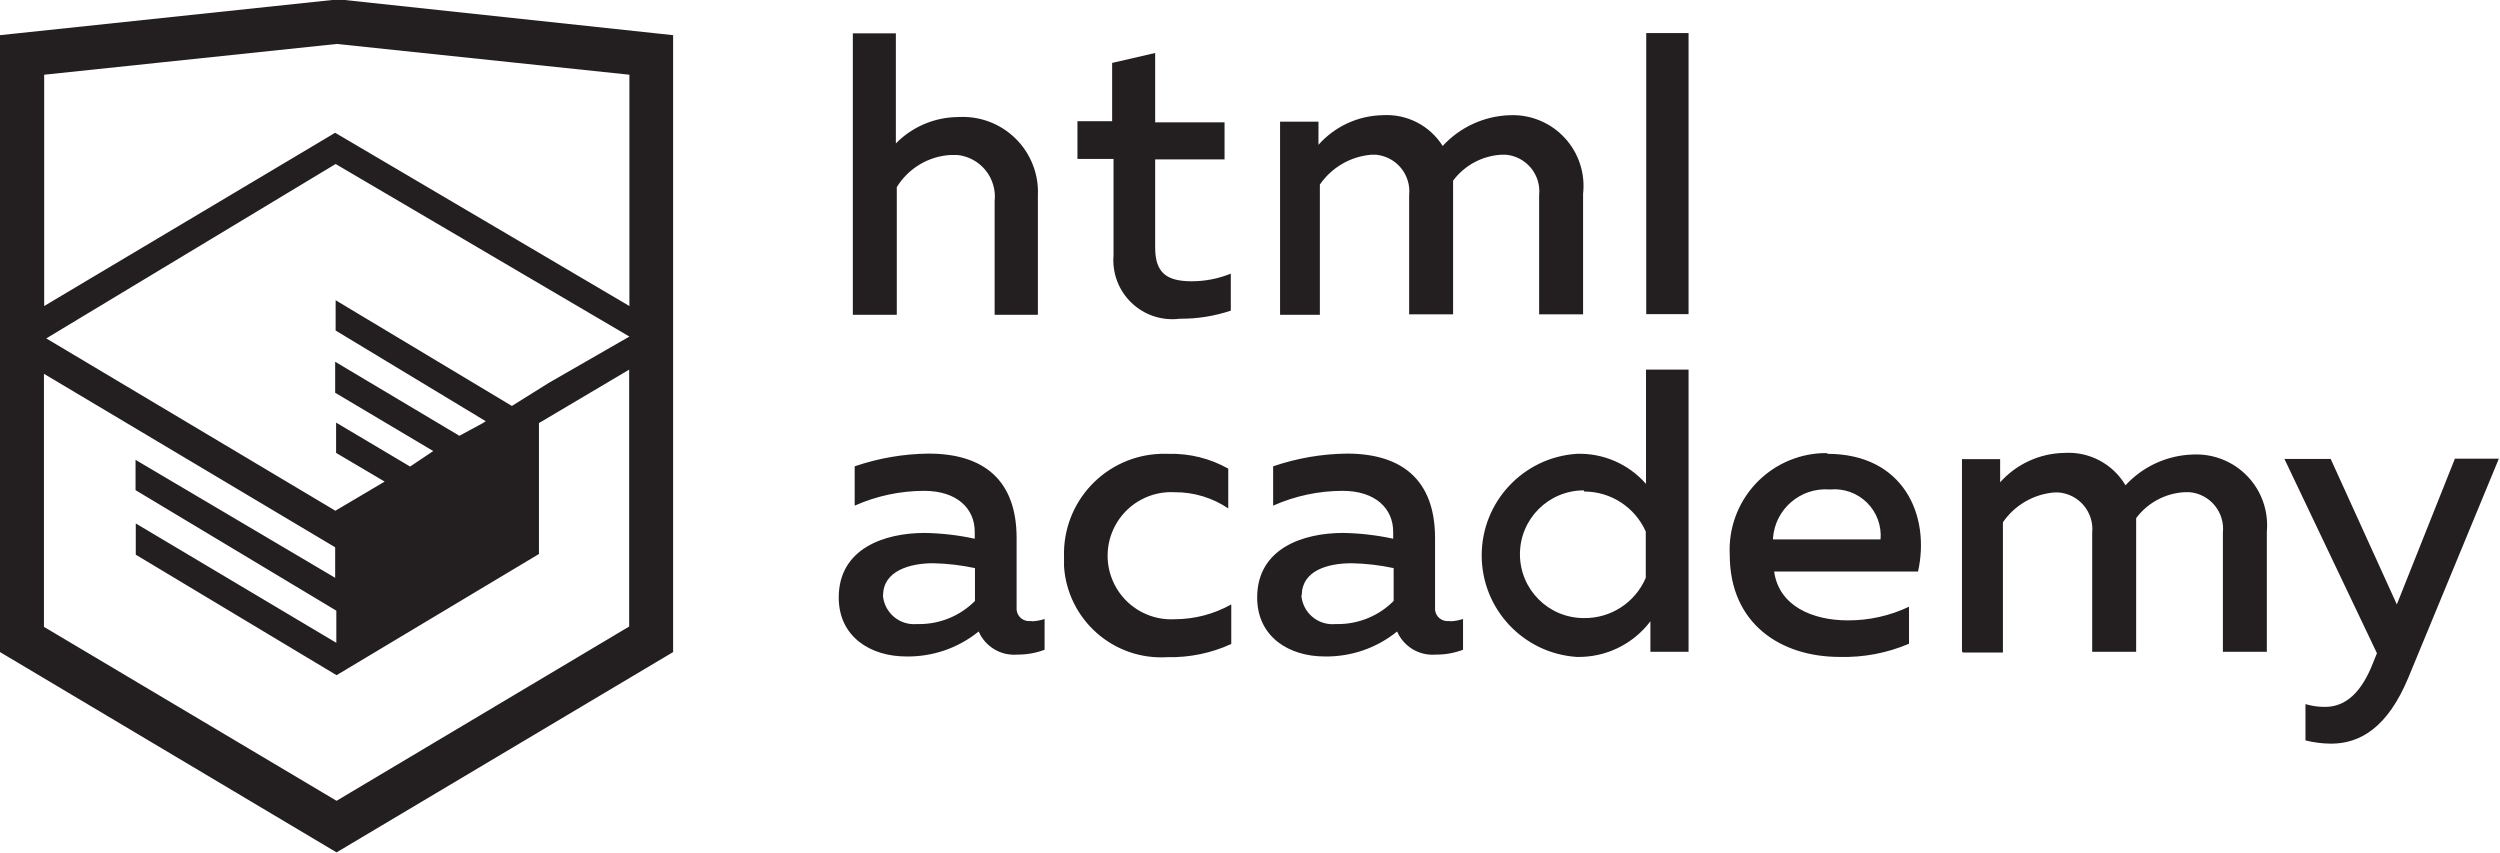
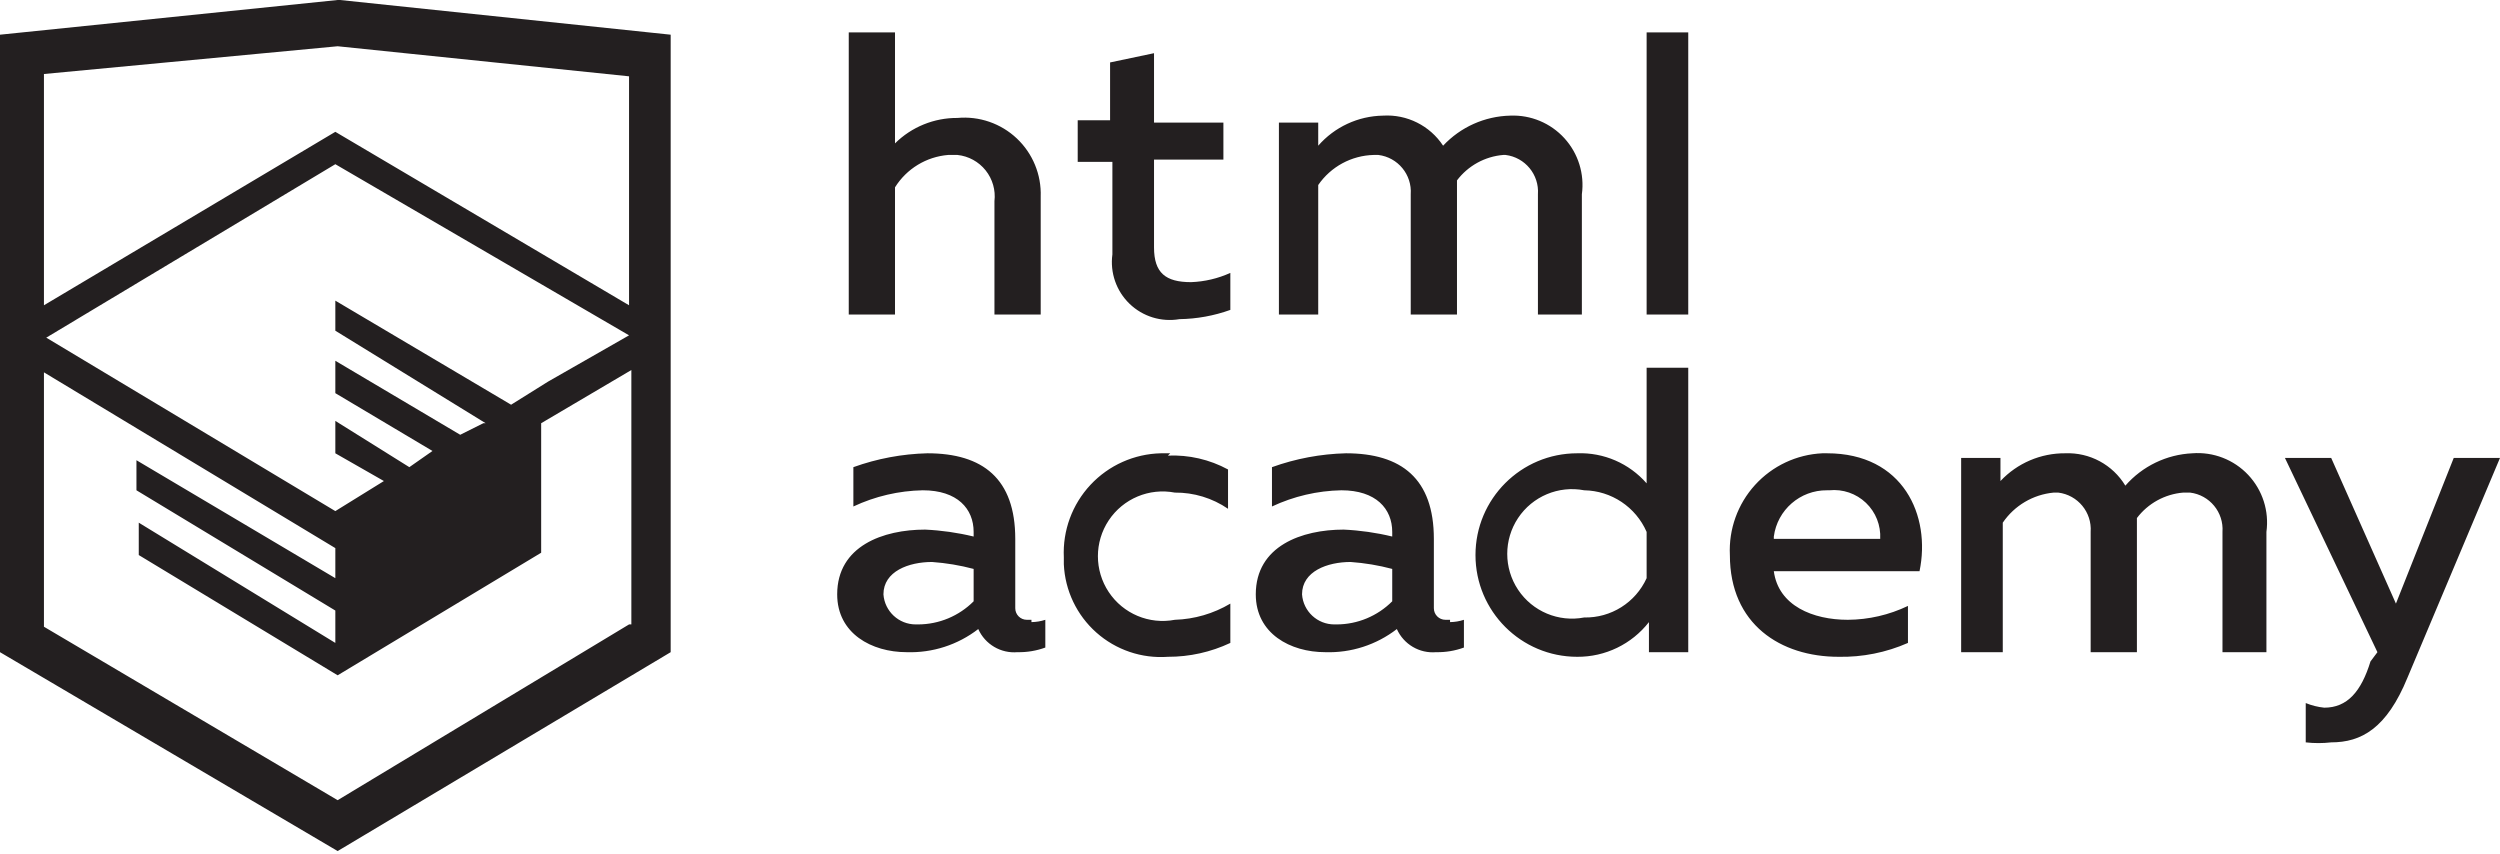
- <svg xmlns="http://www.w3.org/2000/svg" id="Layer_1" data-name="Layer 1" viewBox="0 0 108.08 36.85">
-   <path d="M44.61,26.88a2,2,0,0,0,.55-0.1v1.33a3.25,3.25,0,0,1-1.18.21,1.67,1.67,0,0,1-1.67-1,4.84,4.84,0,0,1-3.14,1.08c-1.51,0-2.91-.83-2.91-2.55,0-2.13,2-2.79,3.71-2.79a11.08,11.08,0,0,1,2.17.25v-0.3c0-1-.76-1.77-2.19-1.77a7.42,7.42,0,0,0-3,.64v-1.7a10.21,10.21,0,0,1,3.19-.55c2.36,0,3.81,1.12,3.81,3.65v3a0.54,0.54,0,0,0,.49.59h0.17Zm-6.44-1.13A1.35,1.35,0,0,0,39.63,27h0.11a3.39,3.39,0,0,0,2.41-1V24.58a9.72,9.72,0,0,0-1.81-.21c-1,0-2.16.33-2.16,1.38h0Zm12.36-6.11a5,5,0,0,1,2.57.64V22a4.08,4.08,0,0,0-2.3-.7,2.75,2.75,0,1,0,0,5.49,5,5,0,0,0,2.43-.64v1.71a6.27,6.27,0,0,1-2.76.57A4.21,4.21,0,0,1,46,24.51q0-.21,0-0.41a4.32,4.32,0,0,1,4.18-4.46h0.38Zm12.17,7.24a2,2,0,0,0,.55-0.1v1.33a3.25,3.25,0,0,1-1.18.21,1.67,1.67,0,0,1-1.67-1,4.84,4.84,0,0,1-3.14,1.08c-1.51,0-2.91-.83-2.91-2.55,0-2.13,2-2.79,3.71-2.79a11.08,11.08,0,0,1,2.17.25v-0.3c0-1-.76-1.77-2.19-1.77a7.42,7.42,0,0,0-3,.64v-1.7a10.21,10.21,0,0,1,3.19-.55c2.36,0,3.81,1.12,3.81,3.65v3a0.54,0.54,0,0,0,.49.59h0.17Zm-6.44-1.13A1.35,1.35,0,0,0,57.73,27h0.11a3.39,3.39,0,0,0,2.41-1V24.58a9.72,9.72,0,0,0-1.81-.21c-1.06,0-2.16.33-2.16,1.38h0ZM73,16V28.2H71.35V26.88a3.88,3.88,0,0,1-3.19,1.54,4.4,4.4,0,0,1,0-8.78,3.81,3.81,0,0,1,3,1.3V16H73Zm-4.53,5.22a2.76,2.76,0,1,0,0,5.52A2.86,2.86,0,0,0,71.15,25V23A2.91,2.91,0,0,0,68.49,21.27ZM79,19.64c3.31,0,4.46,2.68,3.92,5.09H76.7c0.21,1.5,1.67,2.11,3.19,2.11a6.11,6.11,0,0,0,2.64-.59v1.6a7.14,7.14,0,0,1-3,.57C77,28.42,74.78,27,74.78,24a4.18,4.18,0,0,1,4-4.39H79Zm0.09,1.54a2.28,2.28,0,0,0-2.44,2.1v0.06H81.3A2,2,0,0,0,79.13,21.18Zm5.73,7V19.87h1.65v1a3.81,3.81,0,0,1,2.78-1.27A2.86,2.86,0,0,1,91.89,21a4.12,4.12,0,0,1,2.91-1.33A3.06,3.06,0,0,1,98,23V28.2h-1.9V23.05a1.59,1.59,0,0,0-1.42-1.75H94.42a2.8,2.8,0,0,0-2.07,1.12V28.2h-1.9V23.05A1.59,1.59,0,0,0,89,21.31H88.8a3,3,0,0,0-2.21,1.29v5.63H84.86Zm21.31-8.33h1.9l-3.91,9.46c-0.9,2.17-2.09,2.86-3.35,2.86a4.76,4.76,0,0,1-1.1-.14V30.46a2.86,2.86,0,0,0,.85.12c0.9,0,1.58-.64,2.07-1.9l0.17-.42-4-8.4h2l2.86,6.29ZM38.73,1.46V6.22a3.81,3.81,0,0,1,2.7-1.14,3.25,3.25,0,0,1,3.44,3.4v5.15H43V8.72a1.81,1.81,0,0,0-1.61-2h-0.3a2.93,2.93,0,0,0-2.32,1.39v5.52h-1.9V1.46h1.9ZM49.94,2.31v3h3V6.91h-3v3.81c0,1.1.5,1.46,1.58,1.46a4.49,4.49,0,0,0,1.69-.33v1.6A6.8,6.8,0,0,1,51,13.8a2.55,2.55,0,0,1-2.86-2.74V6.89H46.58V5.26h1.5V2.74Zm5.4,11.31V5.28H57v1A3.81,3.81,0,0,1,59.77,5a2.86,2.86,0,0,1,2.6,1.33A4.12,4.12,0,0,1,65.28,5,3.06,3.06,0,0,1,68.44,8.4v5.21h-1.9V8.46a1.59,1.59,0,0,0-1.42-1.75H64.89a2.8,2.8,0,0,0-2.07,1.12v5.78h-1.9V8.46A1.59,1.59,0,0,0,59.5,6.71H59.27A3,3,0,0,0,57.06,8v5.63H55.34ZM71.17,1.45H73V13.6H71.17V1.45ZM14.71,0H14.55L0,1.54V28.21l14.55,8.66,14.55-8.66V1.54Zm12.5,27.1L14.55,34.64,1.9,27.12V16.18l12.59,7.5V25L5.86,19.9v1.31l8.68,5.21v1.39L5.87,22.65V24l8.68,5.21,8.75-5.24V18.31L27.2,16V27.12Zm0-12.53-3.48,2-1.6,1L14.51,13v1.31L21,18.23H21l-0.14.09-1,.54-5.37-3.2V17l4.24,2.52-1,.67-3.2-1.9v1.31l2.1,1.24L14.5,22.1,2,14.65,14.51,7.11Zm0-1.32L14.49,5.76,1.91,13.25v-10L14.56,1.92,27.21,3.25v10h0Z" transform="translate(0 -0.02)" fill="#231f20" />
+ <svg xmlns="http://www.w3.org/2000/svg" data-name="Layer 1" viewBox="0 0 108.1 36.9">
+   <path fill="#231f20" d="M44.6 26.9a2 2 0 0 0 .6-.1V28a3.3 3.3 0 0 1-1.2.2 1.7 1.7 0 0 1-1.7-1 4.8 4.8 0 0 1-3.1 1c-1.5 0-3-.8-3-2.5 0-2.1 2-2.8 3.8-2.8a11 11 0 0 1 2.1.3V23c0-1-.7-1.8-2.2-1.8a7.4 7.4 0 0 0-3 .7v-1.7a10.2 10.2 0 0 1 3.2-.6c2.4 0 3.8 1.1 3.8 3.7v3a.5.5 0 0 0 .5.5h.2zm-6.4-1.2a1.4 1.4 0 0 0 1.4 1.3h.1a3.4 3.4 0 0 0 2.4-1v-1.4a9.7 9.7 0 0 0-1.8-.3c-1 0-2.1.4-2.1 1.4zm12.3-6a5 5 0 0 1 2.6.6V22a4 4 0 0 0-2.3-.7 2.8 2.8 0 1 0 0 5.5 5 5 0 0 0 2.4-.7v1.7a6.3 6.3 0 0 1-2.7.6 4.2 4.2 0 0 1-4.5-4v-.3a4.3 4.3 0 0 1 4.2-4.5h.4zm12.2 7.2a2 2 0 0 0 .6-.1V28a3.3 3.3 0 0 1-1.2.2 1.7 1.7 0 0 1-1.7-1 4.8 4.8 0 0 1-3.1 1c-1.5 0-3-.8-3-2.5 0-2.1 2-2.8 3.8-2.8a11 11 0 0 1 2.1.3V23c0-1-.7-1.8-2.2-1.8a7.4 7.4 0 0 0-3 .7v-1.7a10.2 10.2 0 0 1 3.2-.6c2.4 0 3.8 1.1 3.8 3.7v3a.5.5 0 0 0 .5.5h.2zm-6.4-1.2a1.4 1.4 0 0 0 1.4 1.3h.1a3.4 3.4 0 0 0 2.4-1v-1.4a9.7 9.7 0 0 0-1.8-.3c-1 0-2.1.4-2.1 1.4zM73 16v12.2h-1.7v-1.3a3.9 3.9 0 0 1-3.1 1.5 4.4 4.4 0 0 1 0-8.8 3.8 3.8 0 0 1 3 1.3v-5H73zm-4.5 5.2a2.8 2.8 0 1 0 0 5.5 2.9 2.9 0 0 0 2.7-1.7v-2a3 3 0 0 0-2.7-1.8zM79 19.6c3.3 0 4.5 2.7 4 5.1h-6.3c.2 1.5 1.7 2.1 3.2 2.1a6.1 6.1 0 0 0 2.6-.6v1.6a7.1 7.1 0 0 1-3 .6c-2.5 0-4.7-1.4-4.7-4.4a4.2 4.2 0 0 1 4-4.4h.2zm0 1.6a2.3 2.3 0 0 0-2.3 2v.1h4.6a2 2 0 0 0-2.2-2.1zm5.8 7v-8.4h1.7v1a3.8 3.8 0 0 1 2.8-1.2 2.9 2.9 0 0 1 2.6 1.4 4.1 4.1 0 0 1 2.9-1.4A3 3 0 0 1 98 23v5.2h-1.9V23a1.6 1.6 0 0 0-1.4-1.7h-.3a2.8 2.8 0 0 0-2 1.1v5.8h-2V23a1.6 1.6 0 0 0-1.4-1.7h-.2a3 3 0 0 0-2.2 1.3v5.6h-1.7zm21.3-8.4h2l-4 9.5c-.9 2.2-2 2.8-3.3 2.8a4.8 4.8 0 0 1-1.1 0v-1.7a2.9 2.9 0 0 0 .8.2c1 0 1.6-.7 2-2l.3-.4-4-8.4h2l2.8 6.3zM38.7 1.4v4.8a3.8 3.8 0 0 1 2.7-1.1A3.3 3.3 0 0 1 45 8.5v5.1H43V8.7a1.8 1.8 0 0 0-1.6-2H41a3 3 0 0 0-2.3 1.4v5.5h-2V1.4h2zm11.2.9v3h3v1.6h-3v3.8c0 1.1.5 1.5 1.6 1.5a4.5 4.5 0 0 0 1.7-.4v1.6a6.8 6.8 0 0 1-2.2.4 2.5 2.5 0 0 1-2.9-2.8V7h-1.5V5.2H48V2.7zm5.4 11.3V5.3H57v1A3.8 3.8 0 0 1 59.8 5a2.9 2.9 0 0 1 2.6 1.3A4.1 4.1 0 0 1 65.3 5a3 3 0 0 1 3.1 3.4v5.2h-1.9V8.4a1.6 1.6 0 0 0-1.4-1.7H65a2.8 2.8 0 0 0-2 1.1v5.8h-2V8.4a1.6 1.6 0 0 0-1.4-1.7h-.2A3 3 0 0 0 57 8v5.6h-1.8zM71.2 1.4H73v12.2h-1.8V1.4zM14.7 0h-.1L0 1.5v26.7l14.6 8.6L29 28.2V1.5zm12.5 27l-12.6 7.6-12.7-7.5v-11l12.6 7.6V25l-8.6-5.1v1.3l8.6 5.2v1.4L6 22.6V24l8.6 5.2 8.8-5.3v-5.6l3.9-2.3V27zm0-12.5l-3.5 2-1.6 1-7.6-4.5v1.3l6.5 4h-.1l-1 .5-5.4-3.2V17l4.2 2.5-1 .7-3.2-2v1.4l2.1 1.2-2.1 1.3L2 14.6l12.5-7.5zm0-1.3L14.5 5.7 1.9 13.2v-10L14.6 2l12.6 1.3v10z" />
</svg>
